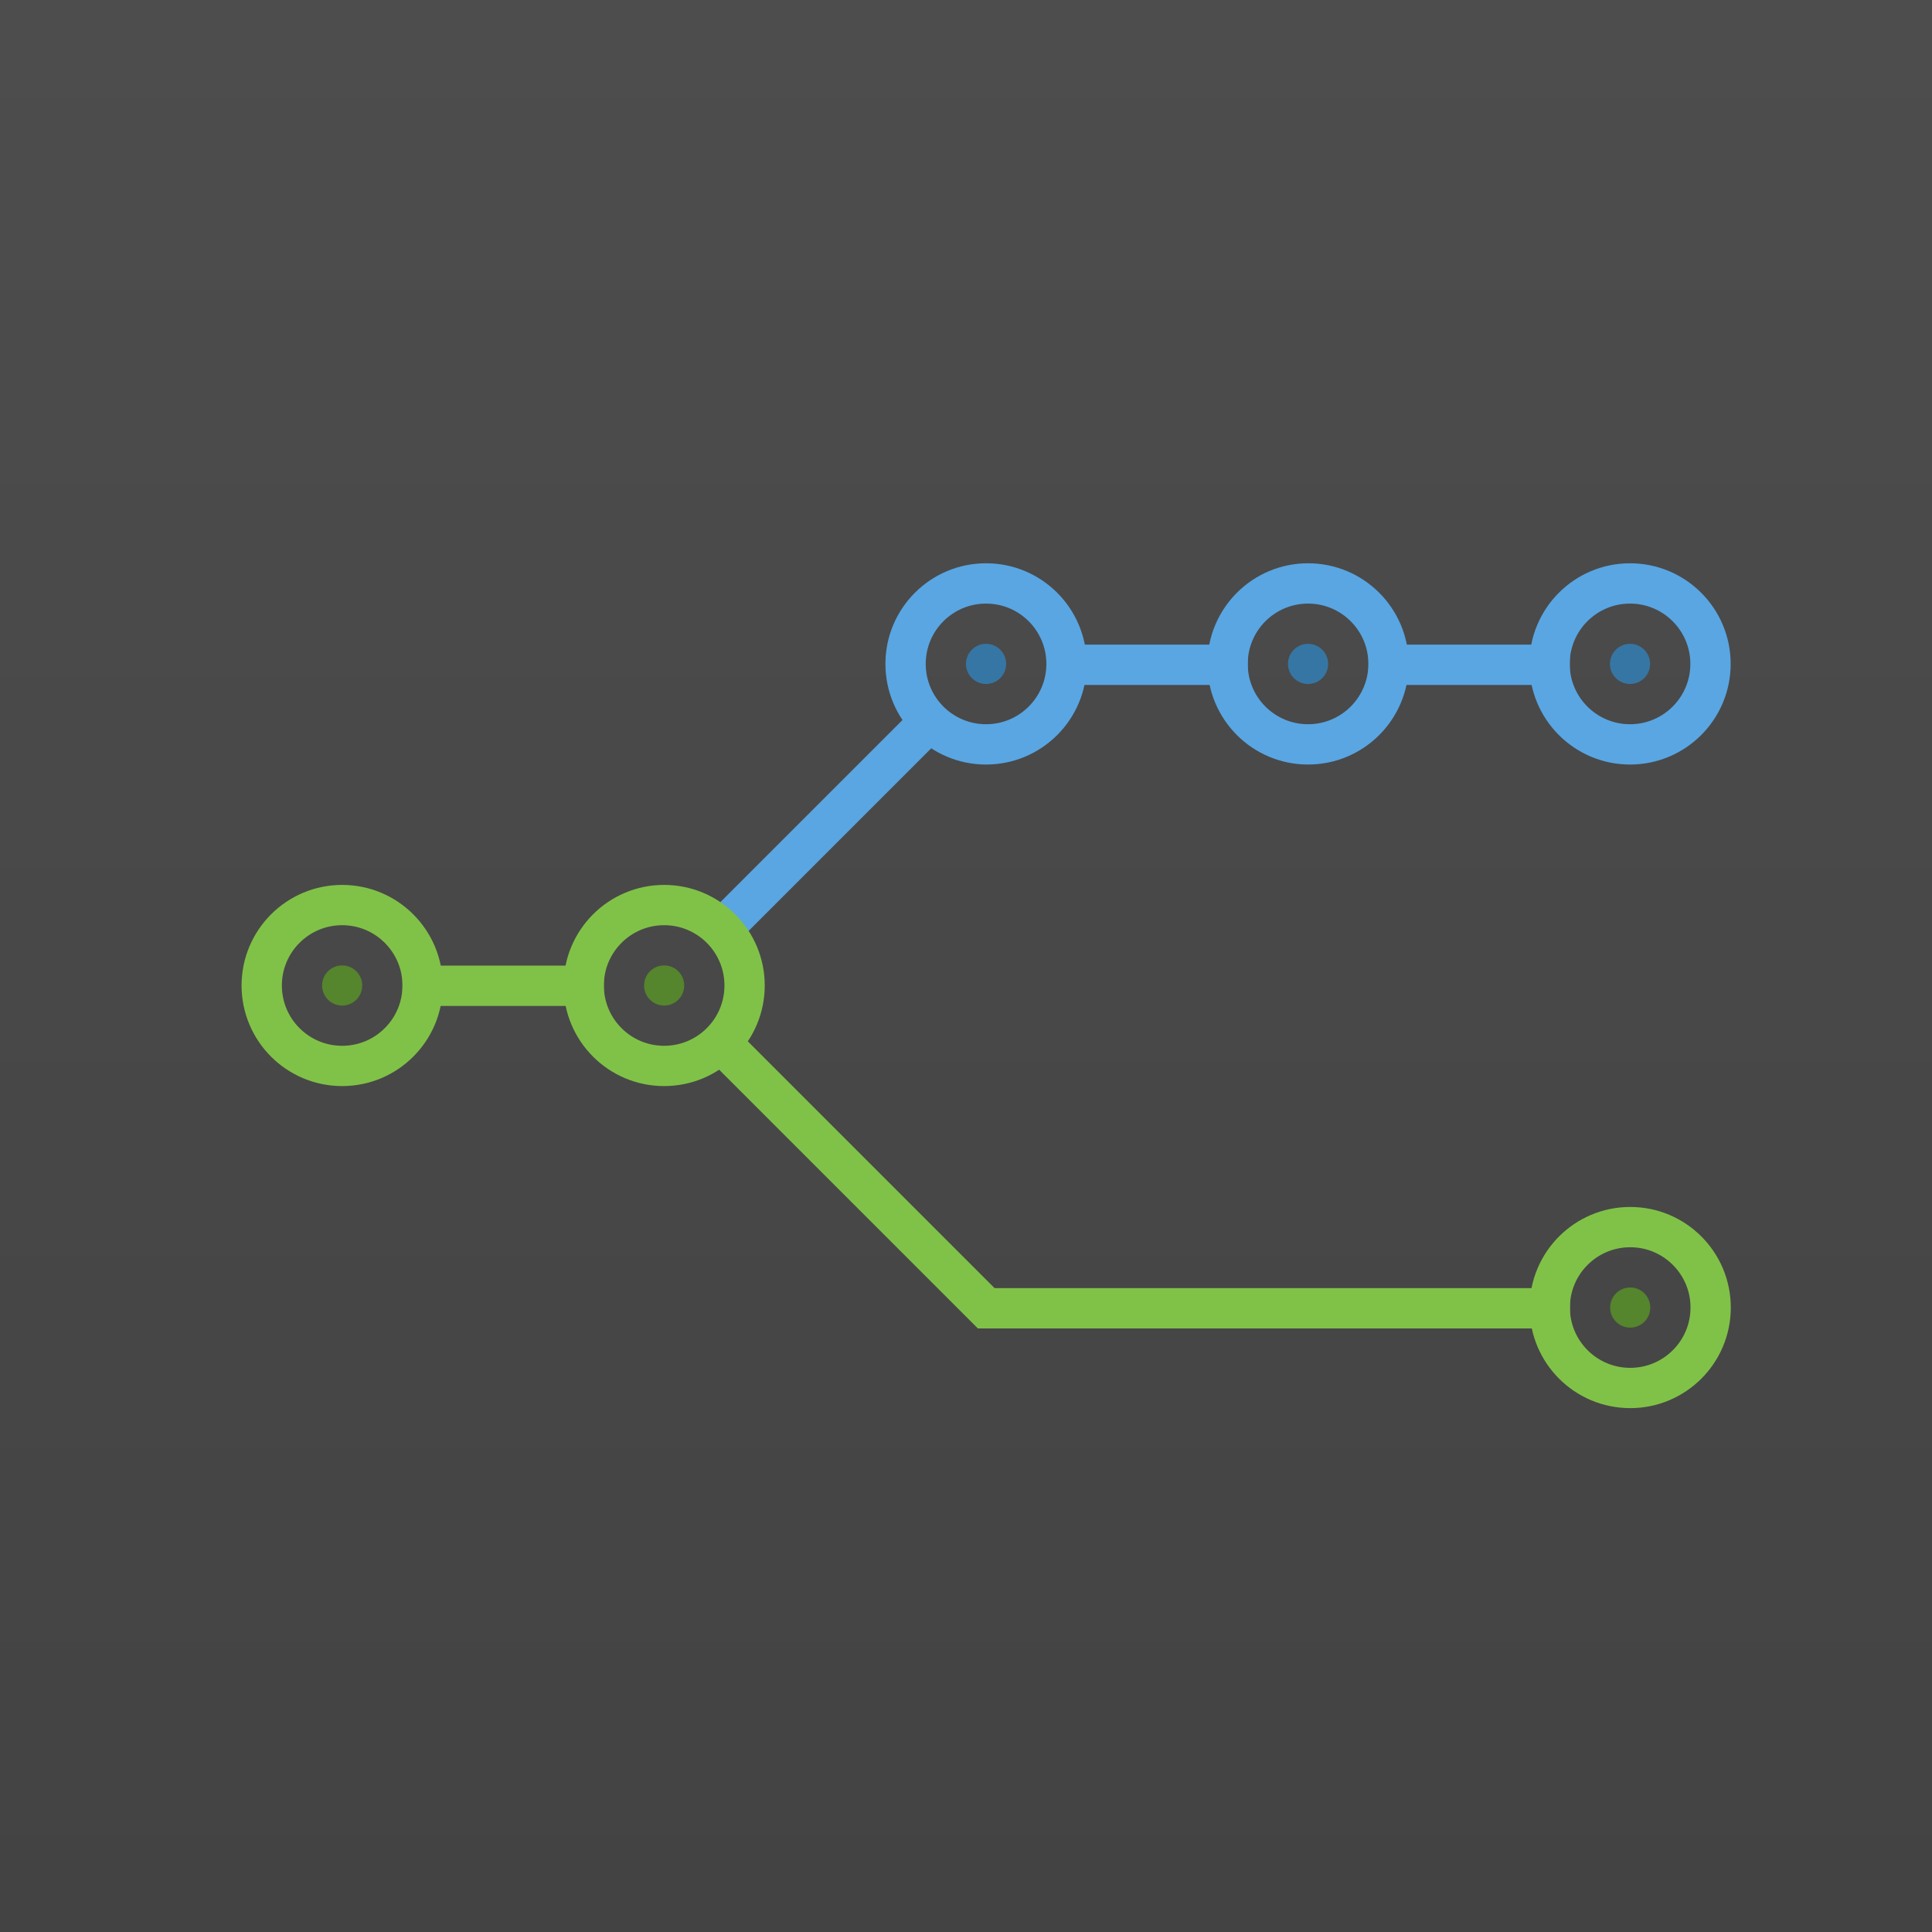
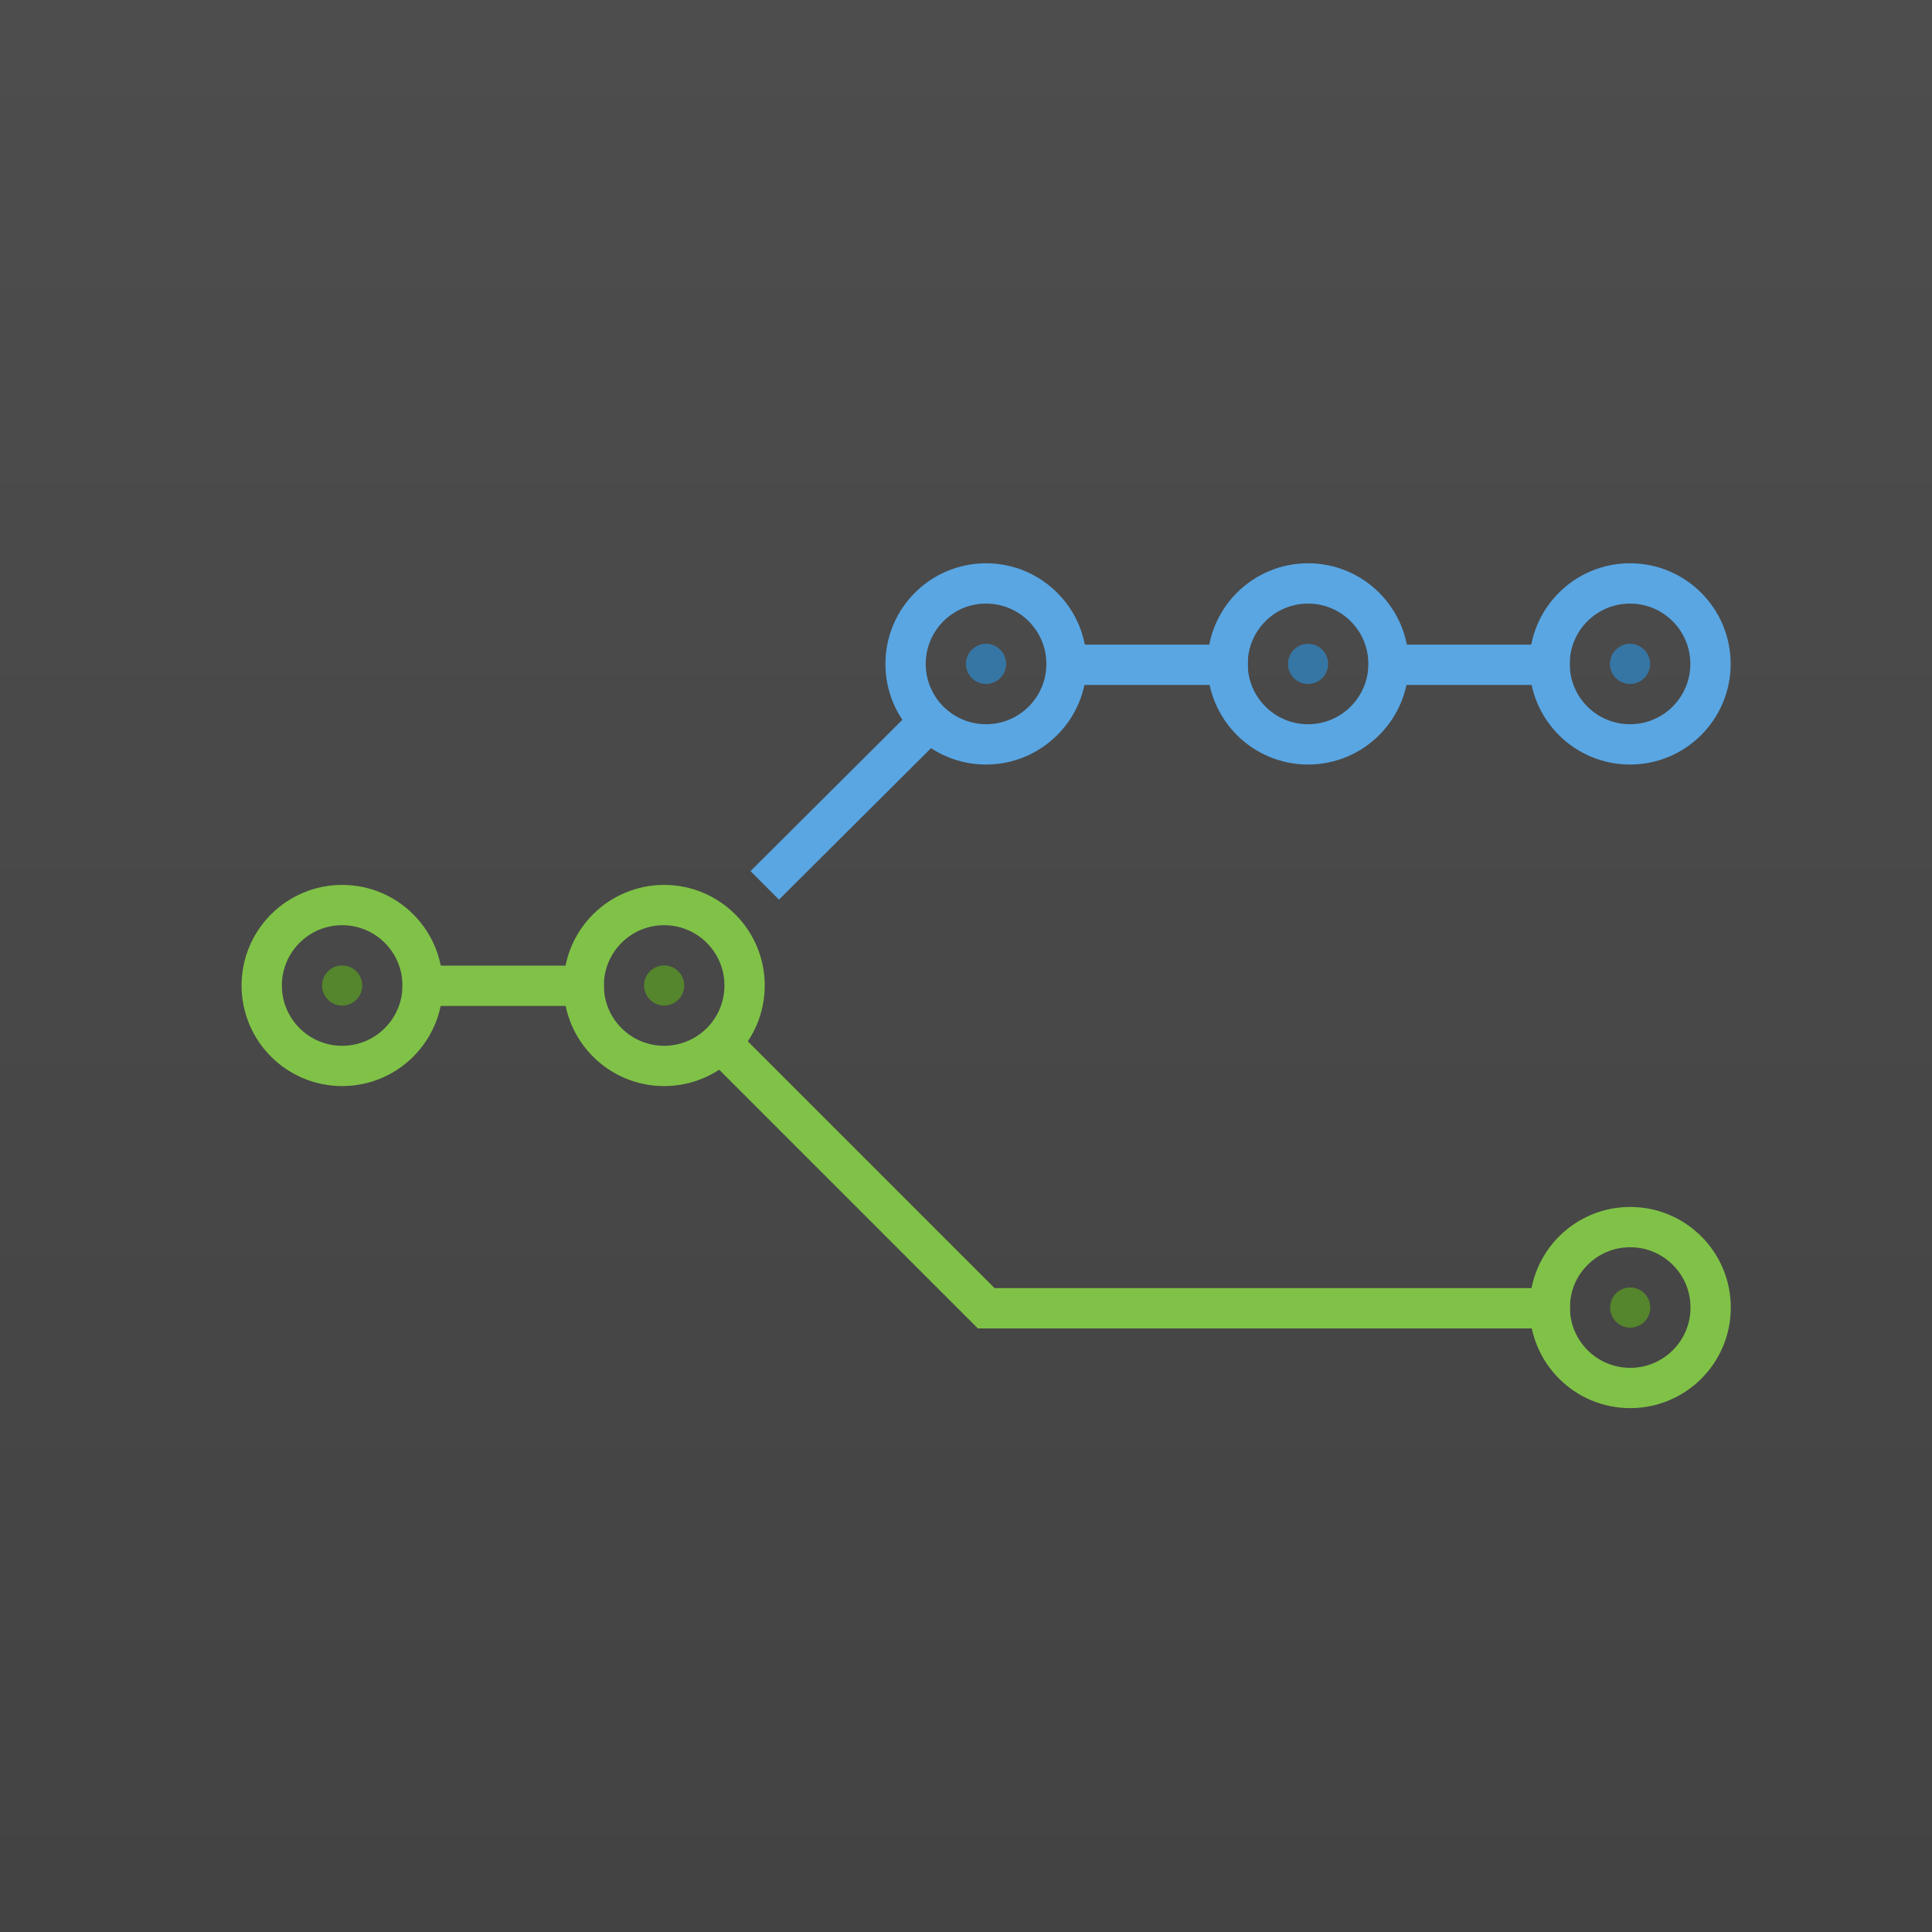
<svg xmlns="http://www.w3.org/2000/svg" width="48" height="48" version="1.1" viewBox="0 0 12.7 12.7">
  <defs>
    <linearGradient id="linearGradient4523" x2="0" y1="297" y2="284.3" gradientUnits="userSpaceOnUse">
      <stop style="stop-color:#434343" offset="0" />
      <stop style="stop-color:#4d4d4d" offset="1" />
    </linearGradient>
  </defs>
  <g transform="translate(0 -284.3)">
    <rect y="284.3" width="12.7" height="12.7" style="fill:url(#linearGradient4523);paint-order:normal" />
    <g transform="matrix(.8 0 0 .79999 1.614 62.709)" style="stroke-width:1.25">
      <ellipse cx=".794" cy="285.09" rx=".661" ry=".661" style="fill:none;paint-order:normal;stroke-dashoffset:9;stroke-linecap:round;stroke-linejoin:round;stroke-width:.331;stroke:#80c247" />
      <ellipse cx=".794" cy="285.09" rx=".165" ry=".165" style="fill:#55852c;paint-order:normal" />
    </g>
    <path d="m2.646 290.78h1.323" style="fill:none;stroke-width:.265px;stroke:#80c247" />
-     <path d="m4.763 290.39 1.323-1.323" style="fill:none;stroke-width:.265px;stroke:#59a6e3" />
+     <path d="m5.027 290.12 1.058-1.054" style="fill:none;stroke-width:.265px;stroke:#59a6e3" />
    <g transform="matrix(.8 0 0 .79999 3.7306 62.709)" style="stroke-width:1.25">
      <ellipse cx=".794" cy="285.09" rx=".661" ry=".661" style="fill:none;paint-order:normal;stroke-dashoffset:9;stroke-linecap:round;stroke-linejoin:round;stroke-width:.331;stroke:#80c247" />
      <ellipse cx=".794" cy="285.09" rx=".165" ry=".165" style="fill:#55852c;paint-order:normal" />
    </g>
    <g transform="translate(5.8208 3.7042)">
      <ellipse cx=".661" cy="284.96" rx=".529" ry=".529" style="fill:none;paint-order:normal;stroke-dashoffset:9;stroke-linecap:round;stroke-linejoin:round;stroke-width:.265;stroke:#59a6e3" />
      <ellipse cx=".661" cy="284.96" rx=".132" ry=".132" style="fill:#3676a4;paint-order:normal" />
    </g>
    <path d="m4.763 291.18 1.72 1.72h3.837" style="fill:none;stroke-width:.265px;stroke:#80c247" />
    <g transform="translate(7.9375 3.7042)">
      <ellipse cx=".661" cy="284.96" rx=".529" ry=".529" style="fill:none;paint-order:normal;stroke-dashoffset:9;stroke-linecap:round;stroke-linejoin:round;stroke-width:.265;stroke:#59a6e3" />
      <ellipse cx=".661" cy="284.96" rx=".132" ry=".132" style="fill:#3676a4;paint-order:normal" />
    </g>
    <g transform="translate(10.054 3.7042)">
      <ellipse cx=".661" cy="284.96" rx=".529" ry=".529" style="fill:none;paint-order:normal;stroke-dashoffset:9;stroke-linecap:round;stroke-linejoin:round;stroke-width:.265;stroke:#59a6e3" />
      <ellipse cx=".661" cy="284.96" rx=".132" ry=".132" style="fill:#3676a4;paint-order:normal" />
    </g>
    <path d="m6.879 288.67h1.323" style="fill:none;stroke-width:.265px;stroke:#59a6e3" />
    <path d="m8.996 288.67h1.323" style="fill:none;stroke-width:.265px;stroke:#59a6e3" />
    <g transform="matrix(.8 0 0 .79999 10.081 64.826)" style="stroke-width:1.25">
      <ellipse cx=".794" cy="285.09" rx=".661" ry=".661" style="fill:none;paint-order:normal;stroke-dashoffset:9;stroke-linecap:round;stroke-linejoin:round;stroke-width:.331;stroke:#80c247" />
      <ellipse cx=".794" cy="285.09" rx=".165" ry=".165" style="fill:#55852c;paint-order:normal" />
    </g>
  </g>
</svg>
